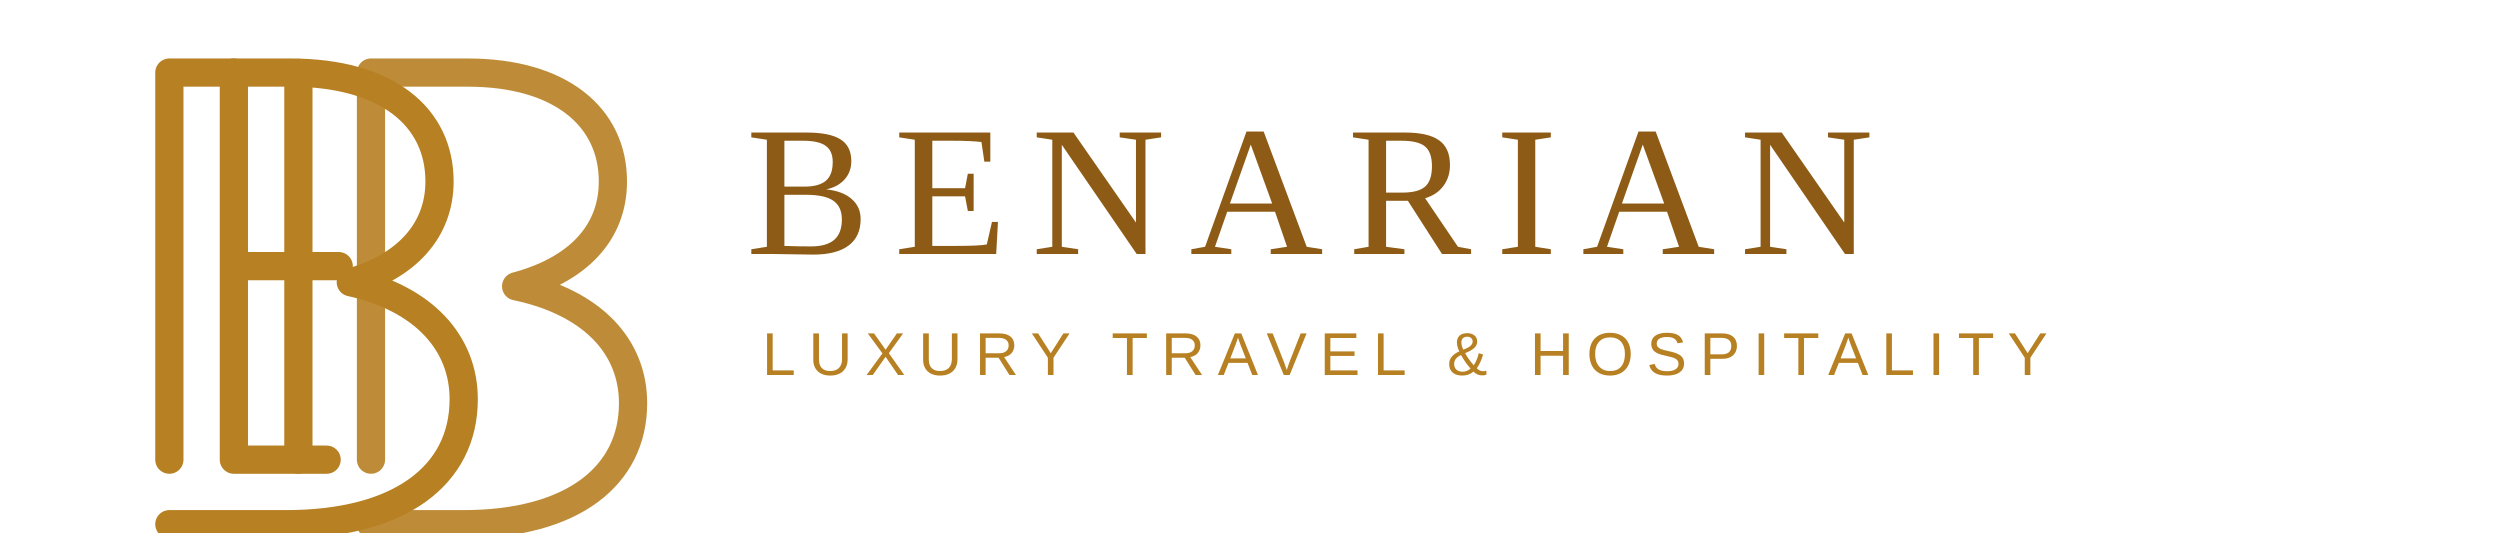
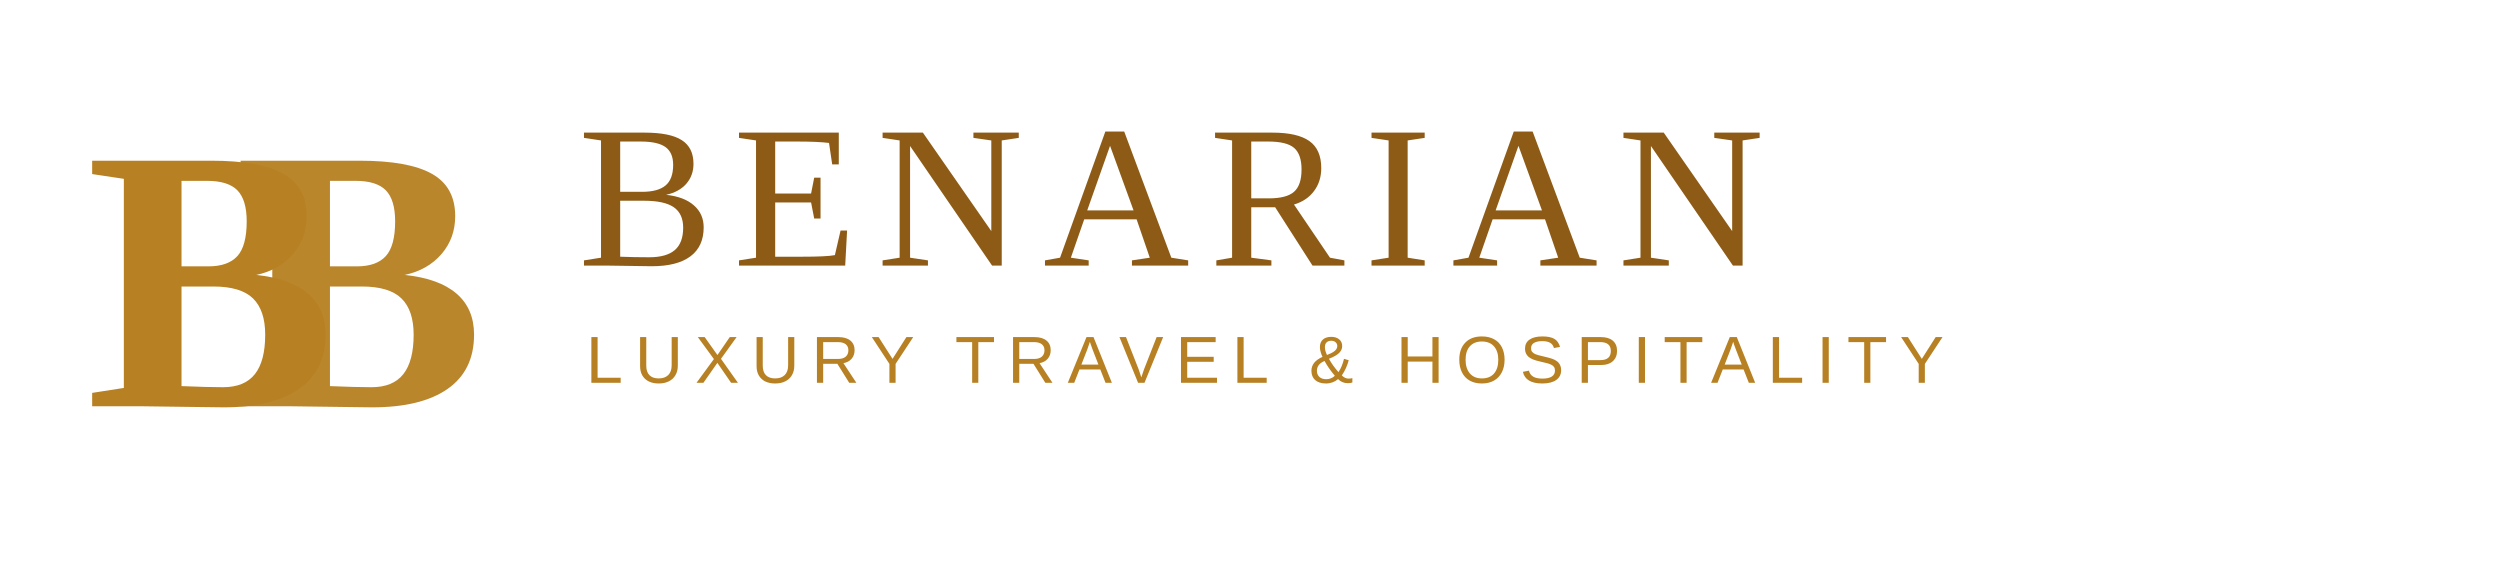
- <svg xmlns="http://www.w3.org/2000/svg" viewBox="0 0 620 132" role="img" aria-label="BENARIAN Luxury Travel and Hospitality">
-   <g fill="none" stroke="#b78022" stroke-width="7" stroke-linecap="round" stroke-linejoin="round">
-     <path d="M42 18v96M74 18v96M42 18h30c24 0 37 11 37 27 0 12-8 21-22 25 18 4 28 15 28 29 0 19-16 31-44 31H42" />
-     <path d="M58 18v96M58 66h26M58 114h23" />
-     <path d="M92 18v96M92 18h24c23 0 36 11 36 27 0 13-9 22-24 26 19 4 29 15 29 29 0 18-15 30-42 30H92" opacity=".9" />
+ <svg xmlns="http://www.w3.org/2000/svg" viewBox="0 0 640 150" role="img" aria-label="BENARIAN Luxury Travel and Hospitality">
+   <rect width="640" height="150" fill="none" />
+   <g fill="#b78022">
+     <text x="22" y="104" font-family="Georgia, Times New Roman, serif" font-size="96" font-weight="700" letter-spacing="-10">B</text>
+     <text x="60" y="104" font-family="Georgia, Times New Roman, serif" font-size="96" font-weight="700" letter-spacing="-10" opacity="0.95">B</text>
  </g>
-   <text x="185" y="63" fill="#8d5b16" font-family="Georgia, 'Times New Roman', serif" font-size="46" letter-spacing="6">BENARIAN</text>
-   <text x="189" y="93" fill="#b78022" font-family="Arial, sans-serif" font-size="15" letter-spacing="3.2">LUXURY TRAVEL &amp; HOSPITALITY</text>
+   <text x="148" y="68" fill="#8d5b16" font-family="Georgia, Times New Roman, serif" font-size="52" letter-spacing="5">BENARIAN</text>
+   <text x="150" y="98" fill="#b78022" font-family="Arial, sans-serif" font-size="17" letter-spacing="3.1">LUXURY TRAVEL &amp; HOSPITALITY</text>
</svg>
